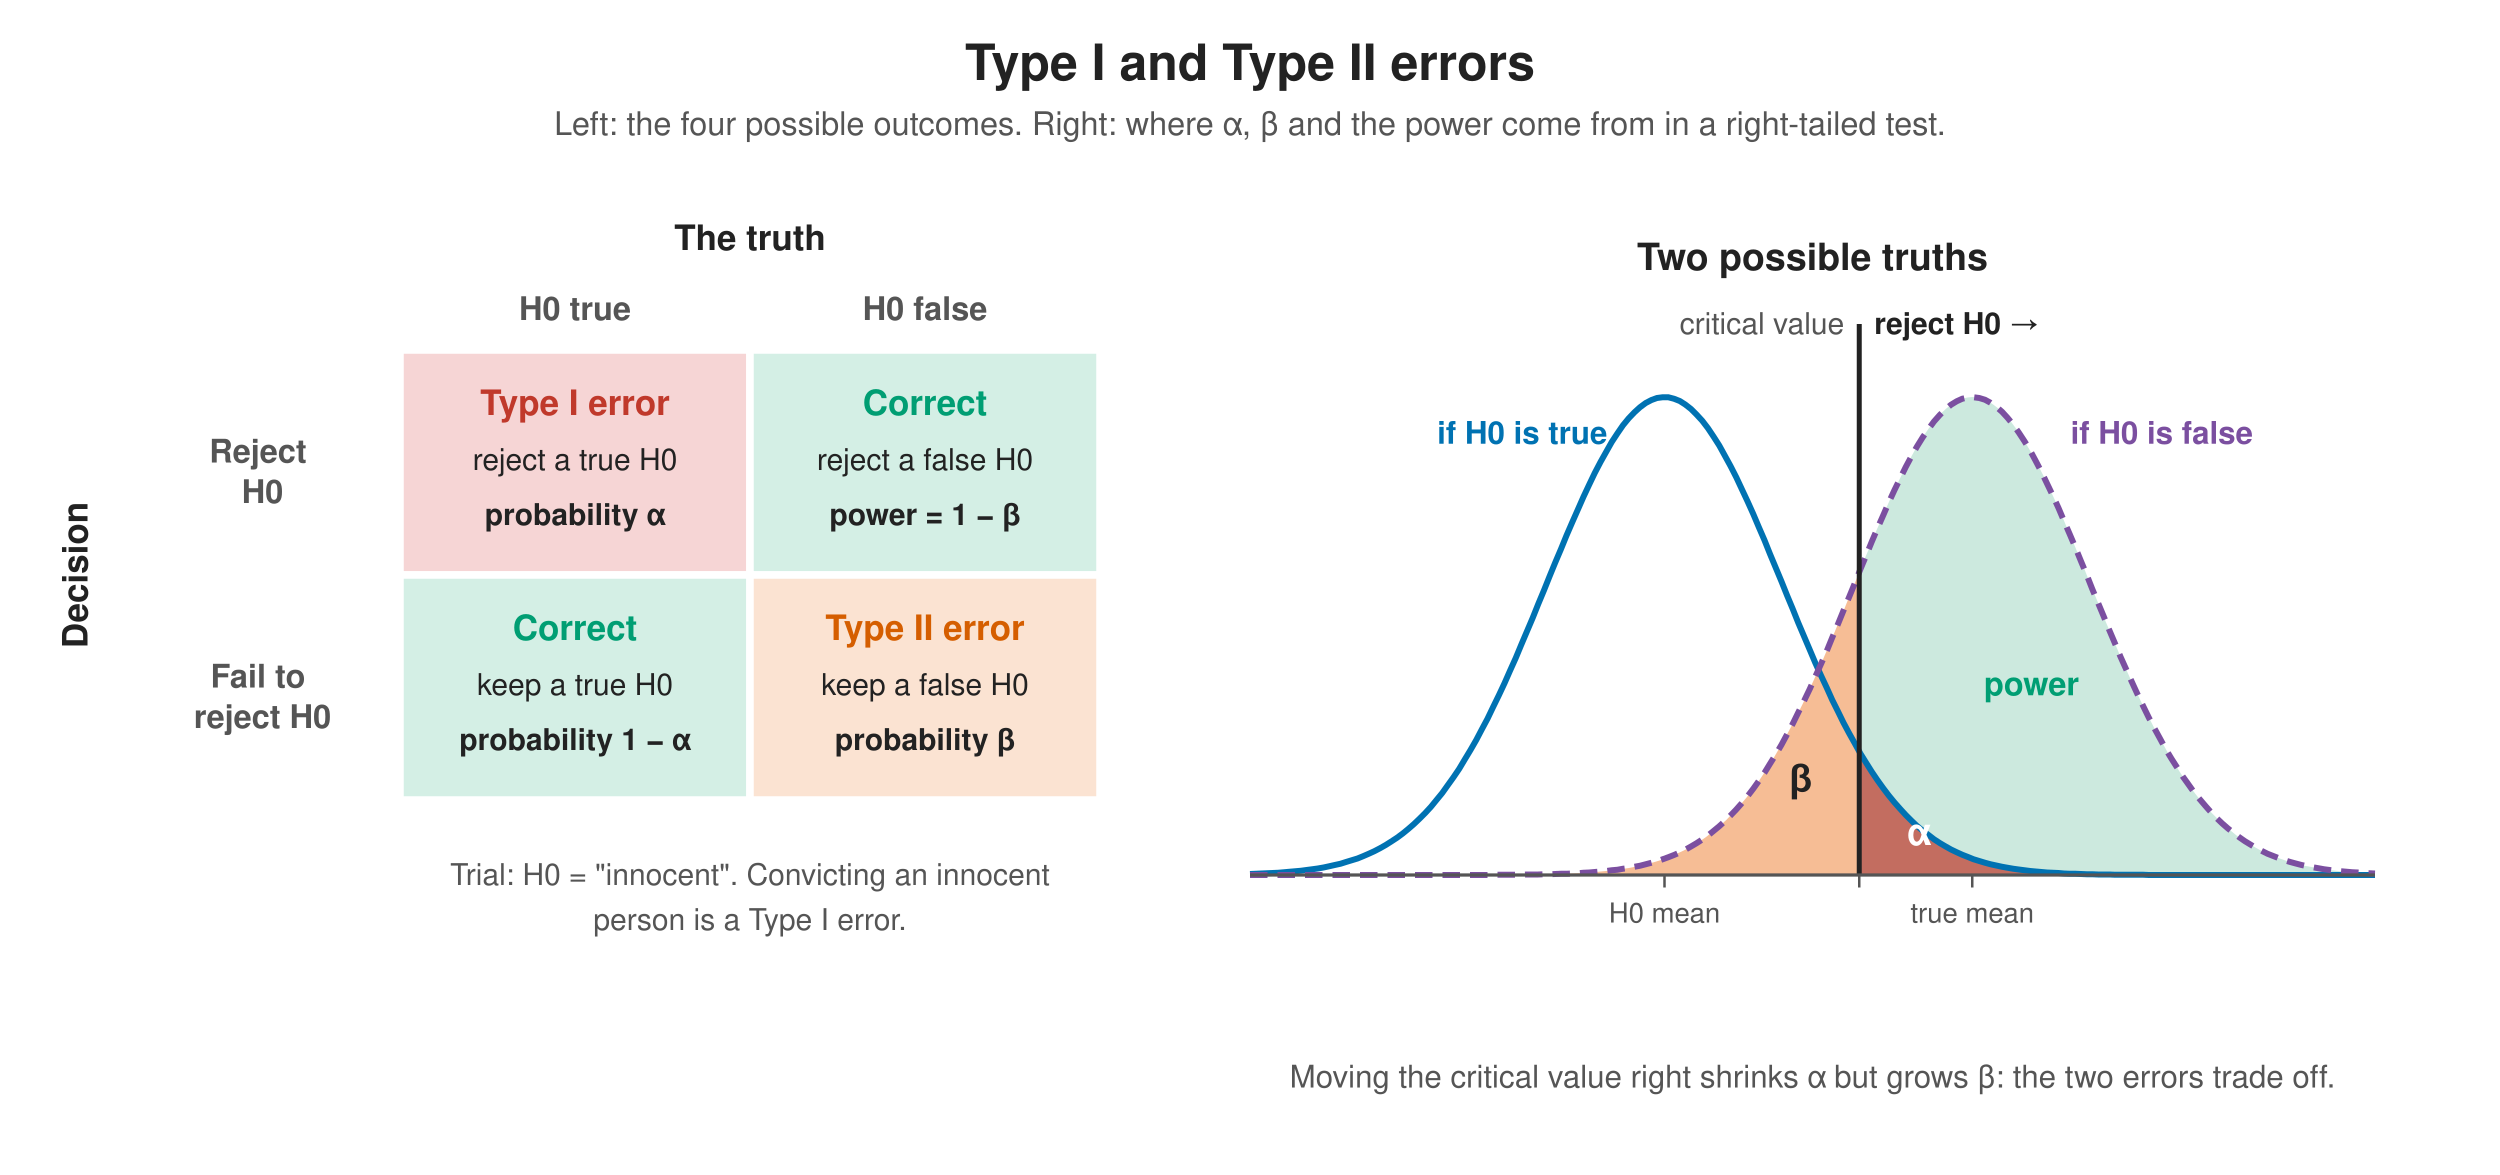
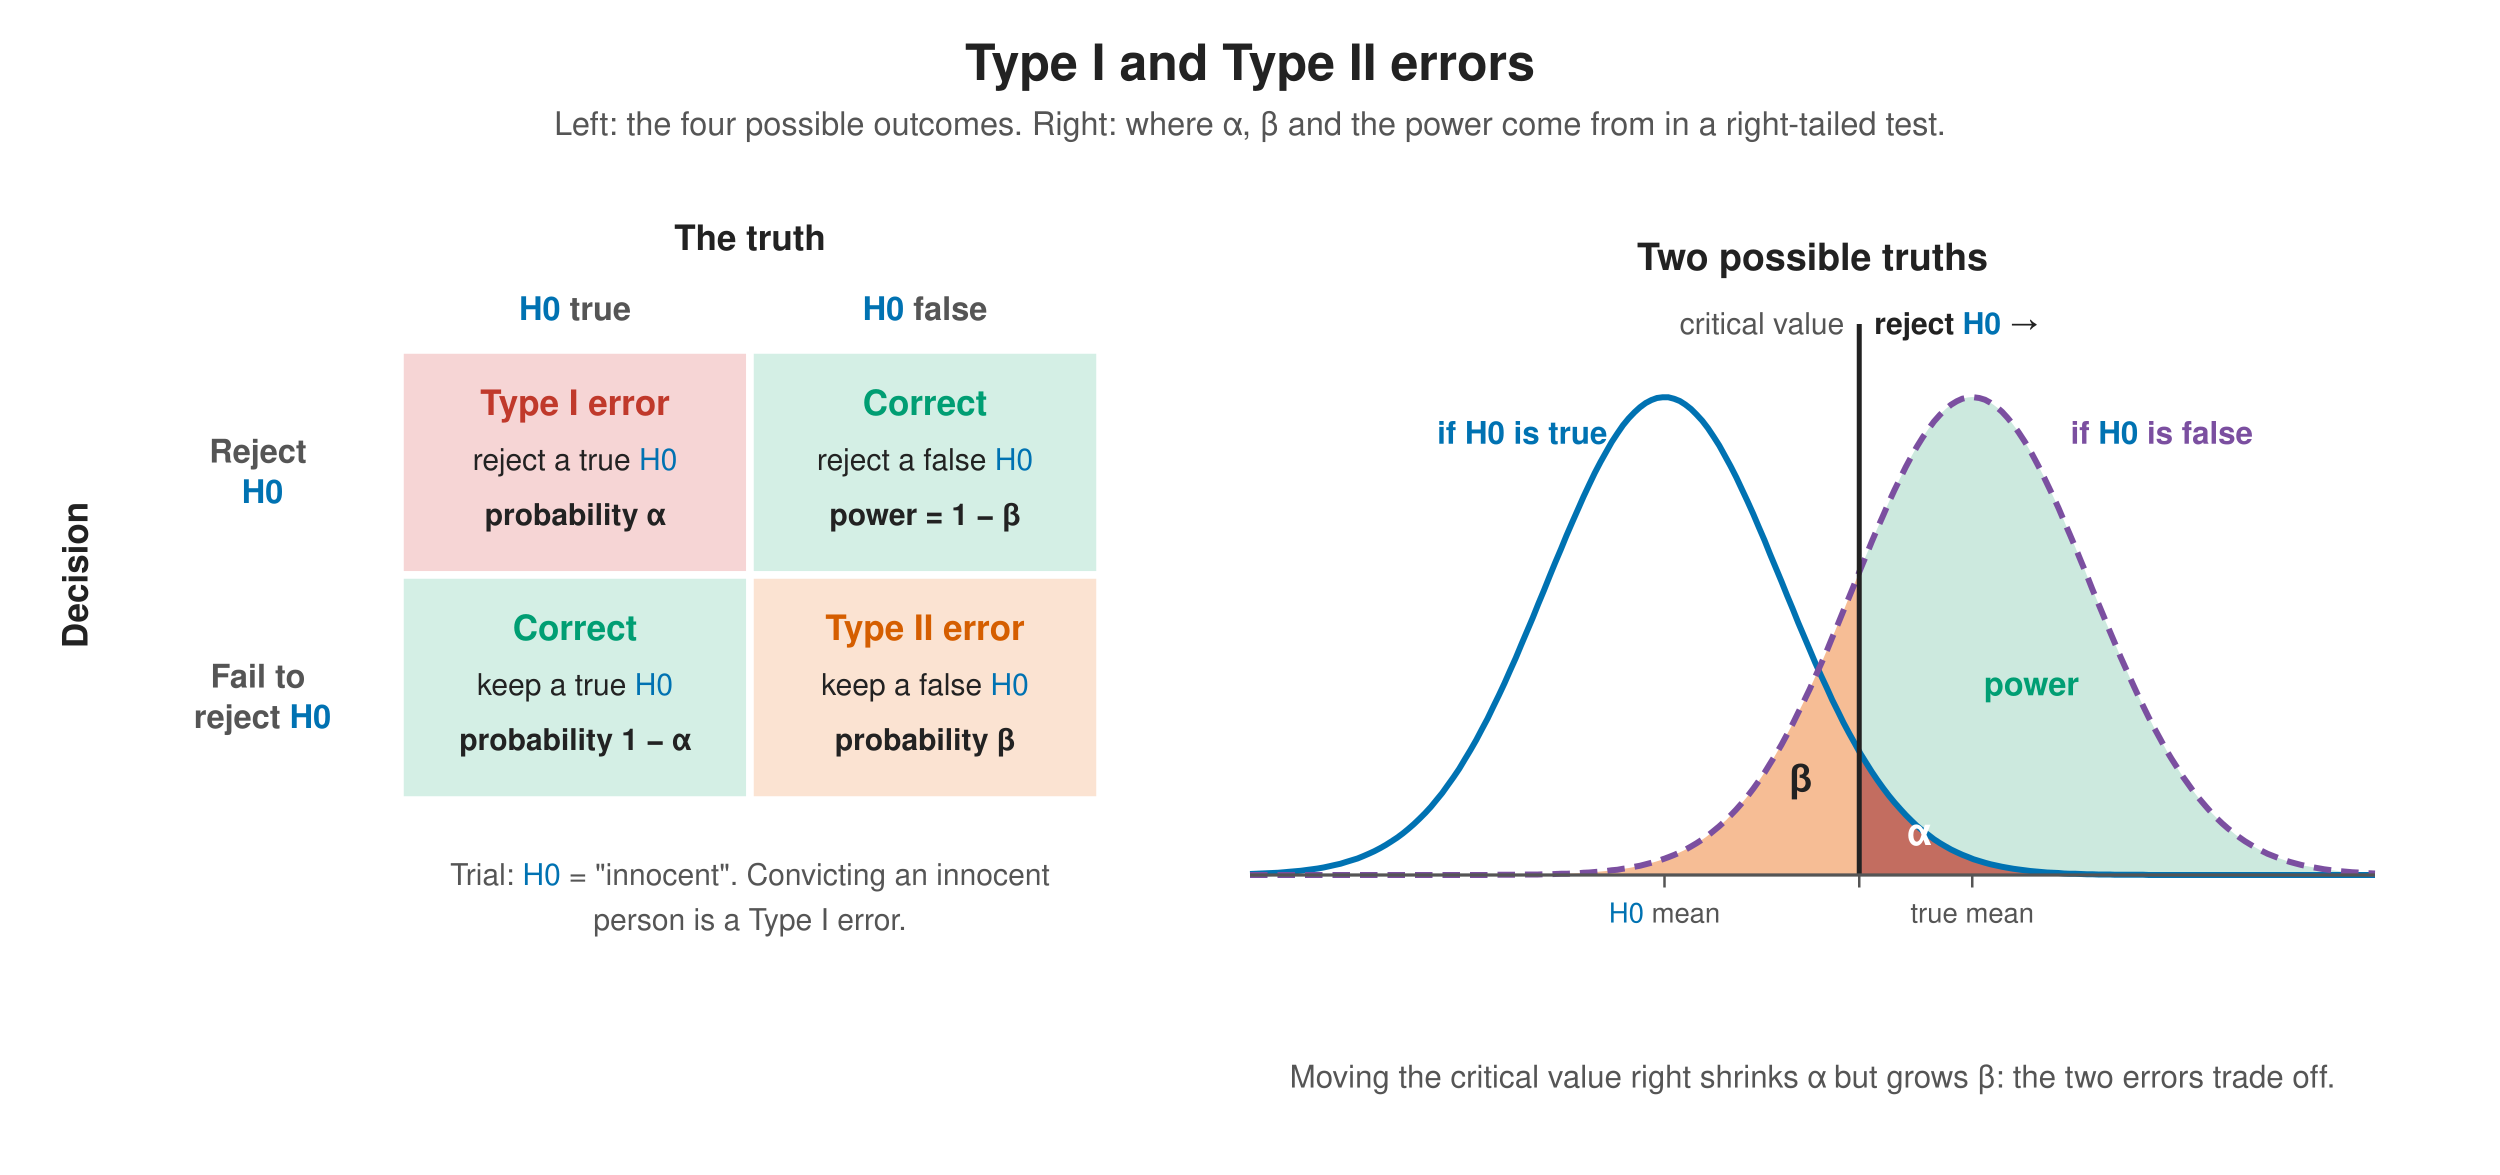
<svg xmlns="http://www.w3.org/2000/svg" width="1000" height="470" viewBox="0 0 1000 470" font-family="Helvetica, Arial, sans-serif">
  <rect width="100%" height="100%" fill="#ffffff" />
  <text x="500.0" y="32.0" font-size="20" fill="#222222" text-anchor="middle" font-weight="bold">Type I and Type II errors</text>
  <text x="500.0" y="54.0" font-size="13" fill="#555555" text-anchor="middle">Left: the four possible outcomes. Right: where α, β and the power come from in a right-tailed test.</text>
  <text x="300.0" y="100.0" font-size="14" fill="#222222" text-anchor="middle" font-weight="bold">The truth</text>
-   <text x="230.0" y="128.0" font-size="13" fill="#555555" text-anchor="middle" font-weight="bold">H0 true</text>
-   <text x="370.0" y="128.0" font-size="13" fill="#555555" text-anchor="middle" font-weight="bold">H0 false</text>
+   <text x="230.0" y="128.0" font-size="13" fill="#555555" text-anchor="middle" font-weight="bold">
+     <tspan fill="#0072B2">H0</tspan> true</text>
+   <text x="370.0" y="128.0" font-size="13" fill="#555555" text-anchor="middle" font-weight="bold">
+     <tspan fill="#0072B2">H0</tspan> false</text>
  <text x="105.0" y="185.0" font-size="13" fill="#555555" text-anchor="middle" font-weight="bold">
    <tspan x="105.0" dy="0.0">Reject</tspan>
-     <tspan x="105.0" dy="16.2">H0</tspan>
+     <tspan x="105.0" dy="16.2">
+       <tspan fill="#0072B2">H0</tspan>
+     </tspan>
  </text>
  <text x="105.0" y="275.0" font-size="13" fill="#555555" text-anchor="middle" font-weight="bold">
    <tspan x="105.0" dy="0.0">Fail to</tspan>
-     <tspan x="105.0" dy="16.2">reject H0</tspan>
+     <tspan x="105.0" dy="16.2">reject <tspan fill="#0072B2">H0</tspan>
+     </tspan>
  </text>
  <text x="35.0" y="230.0" font-size="14" fill="#222222" text-anchor="middle" font-weight="bold" transform="rotate(-90 35.0 230.0)">Decision</text>
  <rect x="160.0" y="140.0" width="140.0" height="90.0" stroke="#ffffff" stroke-width="3" fill="#F6D5D5" />
  <text x="230.0" y="166.0" font-size="14" fill="#C0392B" text-anchor="middle" font-weight="bold">Type I error</text>
-   <text x="230.0" y="188.0" font-size="12" fill="#222222" text-anchor="middle">reject a true H0</text>
+   <text x="230.0" y="188.0" font-size="12" fill="#222222" text-anchor="middle">reject a true <tspan fill="#0072B2">H0</tspan>
+   </text>
  <text x="230.0" y="210.0" font-size="12" fill="#222222" text-anchor="middle" font-weight="bold">probability α</text>
  <rect x="300.0" y="140.0" width="140.0" height="90.0" stroke="#ffffff" stroke-width="3" fill="#D4EFE5" />
  <text x="370.0" y="166.0" font-size="14" fill="#009E73" text-anchor="middle" font-weight="bold">Correct</text>
-   <text x="370.0" y="188.0" font-size="12" fill="#222222" text-anchor="middle">reject a false H0</text>
+   <text x="370.0" y="188.0" font-size="12" fill="#222222" text-anchor="middle">reject a false <tspan fill="#0072B2">H0</tspan>
+   </text>
  <text x="370.0" y="210.0" font-size="12" fill="#222222" text-anchor="middle" font-weight="bold">power = 1 − β</text>
  <rect x="160.0" y="230.0" width="140.0" height="90.0" stroke="#ffffff" stroke-width="3" fill="#D4EFE5" />
  <text x="230.0" y="256.0" font-size="14" fill="#009E73" text-anchor="middle" font-weight="bold">Correct</text>
-   <text x="230.0" y="278.0" font-size="12" fill="#222222" text-anchor="middle">keep a true H0</text>
+   <text x="230.0" y="278.0" font-size="12" fill="#222222" text-anchor="middle">keep a true <tspan fill="#0072B2">H0</tspan>
+   </text>
  <text x="230.0" y="300.0" font-size="12" fill="#222222" text-anchor="middle" font-weight="bold">probability 1 − α</text>
  <rect x="300.0" y="230.0" width="140.0" height="90.0" stroke="#ffffff" stroke-width="3" fill="#FBE3D2" />
  <text x="370.0" y="256.0" font-size="14" fill="#D55E00" text-anchor="middle" font-weight="bold">Type II error</text>
-   <text x="370.0" y="278.0" font-size="12" fill="#222222" text-anchor="middle">keep a false H0</text>
+   <text x="370.0" y="278.0" font-size="12" fill="#222222" text-anchor="middle">keep a false <tspan fill="#0072B2">H0</tspan>
+   </text>
  <text x="370.0" y="300.0" font-size="12" fill="#222222" text-anchor="middle" font-weight="bold">probability β</text>
-   <text x="300.0" y="354.0" font-size="12" fill="#555555" text-anchor="middle">Trial: H0 = "innocent". Convicting an innocent</text>
+   <text x="300.0" y="354.0" font-size="12" fill="#555555" text-anchor="middle">Trial: <tspan fill="#0072B2">H0</tspan> = "innocent". Convicting an innocent</text>
  <text x="300.0" y="372.0" font-size="12" fill="#555555" text-anchor="middle">person is a Type I error.</text>
  <text x="725.0" y="108.0" font-size="15" fill="#222222" text-anchor="middle" font-weight="bold">Two possible truths</text>
  <polygon points="743.7,350.0 743.7,228.8 745.4,224.6 747.2,220.4 748.9,216.3 750.6,212.1 752.4,208.1 754.1,204.1 755.8,200.3 757.6,196.5 759.3,192.8 761.0,189.3 762.8,185.9 764.5,182.7 766.2,179.6 768.0,176.7 769.7,174.0 771.4,171.5 773.2,169.1 774.9,167.0 776.6,165.2 778.4,163.5 780.1,162.1 781.8,161.0 783.6,160.1 785.3,159.4 787.0,159.0 788.8,158.8 790.5,158.9 792.2,159.3 794.0,159.9 795.7,160.8 797.4,161.9 799.2,163.3 800.9,164.8 802.7,166.7 804.4,168.7 806.1,171.0 807.9,173.5 809.6,176.1 811.3,179.0 813.1,182.1 814.8,185.3 816.5,188.6 818.3,192.1 820.0,195.8 821.7,199.5 823.5,203.4 825.2,207.3 826.9,211.4 828.7,215.5 830.4,219.6 832.1,223.8 833.9,228.0 835.6,232.3 837.3,236.5 839.1,240.8 840.8,245.0 842.5,249.2 844.3,253.3 846.0,257.4 847.7,261.5 849.5,265.5 851.2,269.4 852.9,273.2 854.7,277.0 856.4,280.6 858.1,284.2 859.9,287.7 861.6,291.0 863.3,294.3 865.1,297.4 866.8,300.5 868.5,303.4 870.3,306.2 872.0,308.9 873.7,311.5 875.5,313.9 877.2,316.3 878.9,318.5 880.7,320.7 882.4,322.7 884.1,324.6 885.9,326.4 887.6,328.1 889.3,329.8 891.1,331.3 892.8,332.7 894.5,334.1 896.3,335.3 898.0,336.5 899.7,337.6 901.5,338.6 903.2,339.6 904.9,340.5 906.7,341.3 908.4,342.0 910.1,342.8 911.9,343.4 913.6,344.0 915.3,344.6 917.1,345.1 918.8,345.5 920.5,346.0 922.3,346.4 924.0,346.7 925.7,347.0 927.5,347.3 929.2,347.6 930.9,347.9 932.7,348.1 934.4,348.3 936.1,348.5 937.9,348.6 939.6,348.8 941.3,348.9 943.1,349.0 944.8,349.1 946.5,349.2 948.3,349.3 950.0,349.4 950.0,350.0" stroke="none" fill="#BFE3D6" fill-opacity="0.8" />
  <polygon points="500.0,350.0 500.0,350.0 502.0,350.0 504.1,350.0 506.1,350.0 508.2,350.0 510.2,350.0 512.3,350.0 514.3,350.0 516.4,350.0 518.4,350.0 520.5,350.0 522.5,350.0 524.6,350.0 526.6,350.0 528.7,350.0 530.7,350.0 532.8,350.0 534.8,350.0 536.9,350.0 538.9,350.0 541.0,350.0 543.0,350.0 545.1,350.0 547.1,350.0 549.2,350.0 551.2,350.0 553.2,350.0 555.3,350.0 557.3,350.0 559.4,350.0 561.4,350.0 563.5,350.0 565.5,350.0 567.6,350.0 569.6,350.0 571.7,350.0 573.7,350.0 575.8,350.0 577.8,350.0 579.9,350.0 581.9,350.0 584.0,350.0 586.0,350.0 588.1,350.0 590.1,350.0 592.2,350.0 594.2,350.0 596.3,350.0 598.3,349.9 600.4,349.9 602.4,349.9 604.4,349.9 606.5,349.9 608.5,349.9 610.6,349.8 612.6,349.8 614.7,349.8 616.7,349.7 618.8,349.7 620.8,349.6 622.9,349.6 624.9,349.5 627.0,349.4 629.0,349.4 631.1,349.3 633.1,349.1 635.2,349.0 637.2,348.9 639.3,348.7 641.3,348.5 643.4,348.3 645.4,348.1 647.5,347.8 649.5,347.5 651.6,347.2 653.6,346.8 655.6,346.4 657.7,345.9 659.7,345.4 661.8,344.8 663.8,344.2 665.9,343.5 667.9,342.7 670.0,341.8 672.0,340.9 674.1,339.9 676.1,338.8 678.2,337.6 680.2,336.3 682.3,334.9 684.3,333.3 686.4,331.7 688.4,329.9 690.5,328.0 692.5,325.9 694.6,323.7 696.6,321.4 698.7,318.9 700.7,316.3 702.8,313.5 704.8,310.5 706.8,307.4 708.9,304.2 710.9,300.7 713.0,297.2 715.0,293.4 717.1,289.5 719.1,285.5 721.2,281.3 723.2,277.0 725.3,272.5 727.3,268.0 729.4,263.3 731.4,258.6 733.5,253.7 735.5,248.8 737.6,243.9 739.6,238.9 741.7,233.9 743.7,228.8 743.7,350.0" stroke="none" fill="#F4B183" fill-opacity="0.85" />
  <polygon points="743.7,350.0 743.7,300.6 745.4,303.5 747.2,306.3 748.9,309.0 750.6,311.6 752.4,314.0 754.1,316.4 755.8,318.6 757.6,320.8 759.3,322.8 761.0,324.7 762.8,326.5 764.5,328.2 766.2,329.8 768.0,331.3 769.7,332.8 771.4,334.1 773.2,335.4 774.9,336.5 776.6,337.6 778.4,338.7 780.1,339.6 781.8,340.5 783.6,341.3 785.3,342.1 787.0,342.8 788.8,343.4 790.5,344.0 792.2,344.6 794.0,345.1 795.7,345.6 797.4,346.0 799.2,346.4 800.9,346.7 802.7,347.1 804.4,347.4 806.1,347.6 807.9,347.9 809.6,348.1 811.3,348.3 813.1,348.5 814.8,348.6 816.5,348.8 818.3,348.9 820.0,349.0 821.7,349.2 823.5,349.2 825.2,349.3 826.9,349.4 828.7,349.5 830.4,349.5 832.1,349.6 833.9,349.6 835.6,349.7 837.3,349.7 839.1,349.8 840.8,349.8 842.5,349.8 844.3,349.8 846.0,349.9 847.7,349.9 849.5,349.9 851.2,349.9 852.9,349.9 854.7,349.9 856.4,349.9 858.1,349.9 859.9,350.0 861.6,350.0 863.3,350.0 865.1,350.0 866.8,350.0 868.5,350.0 870.3,350.0 872.0,350.0 873.7,350.0 875.5,350.0 877.2,350.0 878.9,350.0 880.7,350.0 882.4,350.0 884.1,350.0 885.9,350.0 887.6,350.0 889.3,350.0 891.1,350.0 892.8,350.0 894.5,350.0 896.3,350.0 898.0,350.0 899.7,350.0 901.5,350.0 903.2,350.0 904.9,350.0 906.7,350.0 908.4,350.0 910.1,350.0 911.9,350.0 913.6,350.0 915.3,350.0 917.1,350.0 918.8,350.0 920.5,350.0 922.3,350.0 924.0,350.0 925.7,350.0 927.5,350.0 929.2,350.0 930.9,350.0 932.7,350.0 934.4,350.0 936.1,350.0 937.9,350.0 939.6,350.0 941.3,350.0 943.1,350.0 944.8,350.0 946.5,350.0 948.3,350.0 950.0,350.0 950.0,350.0" stroke="none" fill="#C0392B" fill-opacity="0.7" />
  <polyline points="500.0,349.6 502.3,349.5 504.5,349.4 506.8,349.3 509.0,349.2 511.3,349.1 513.6,348.9 515.8,348.7 518.1,348.5 520.4,348.3 522.6,348.0 524.9,347.7 527.1,347.4 529.4,347.0 531.7,346.5 533.9,346.0 536.2,345.5 538.4,344.8 540.7,344.1 543.0,343.4 545.2,342.5 547.5,341.5 549.7,340.5 552.0,339.3 554.3,338.0 556.5,336.6 558.8,335.1 561.1,333.4 563.3,331.6 565.6,329.6 567.8,327.5 570.1,325.2 572.4,322.7 574.6,320.0 576.9,317.2 579.1,314.1 581.4,310.9 583.7,307.5 585.9,303.8 588.2,300.0 590.5,296.0 592.7,291.8 595.0,287.5 597.2,282.9 599.5,278.2 601.8,273.3 604.0,268.3 606.3,263.2 608.5,257.9 610.8,252.5 613.1,247.1 615.3,241.6 617.6,236.1 619.8,230.6 622.1,225.0 624.4,219.6 626.6,214.2 628.9,208.9 631.2,203.7 633.4,198.7 635.7,193.8 637.9,189.2 640.2,184.8 642.5,180.7 644.7,176.8 647.0,173.3 649.2,170.1 651.5,167.3 653.8,164.9 656.0,162.9 658.3,161.2 660.6,160.0 662.8,159.2 665.1,158.9 667.3,158.9 669.6,159.5 671.9,160.4 674.1,161.8 676.4,163.6 678.6,165.8 680.9,168.3 683.2,171.3 685.4,174.6 687.7,178.2 689.9,182.2 692.2,186.4 694.5,190.9 696.7,195.6 699.0,200.5 701.3,205.6 703.5,210.8 705.8,216.1 708.0,221.6 710.3,227.1 712.6,232.6 714.8,238.1 717.1,243.6 719.3,249.1 721.6,254.5 723.9,259.9 726.1,265.1 728.4,270.2 730.7,275.1 732.9,280.0 735.2,284.6 737.4,289.1 739.7,293.4 742.0,297.5 744.2,301.5 746.5,305.2 748.7,308.7 751.0,312.1 753.3,315.3 755.5,318.2 757.8,321.0 760.1,323.6 762.3,326.0 764.6,328.3 766.8,330.4 769.1,332.3 771.4,334.0 773.6,335.7 775.9,337.2 778.1,338.5 780.4,339.8 782.7,340.9 784.9,341.9 787.2,342.8 789.4,343.7 791.7,344.4 794.0,345.1 796.2,345.7 798.5,346.2 800.8,346.7 803.0,347.1 805.3,347.5 807.5,347.8 809.8,348.1 812.1,348.4 814.3,348.6 816.6,348.8 818.8,349.0 821.1,349.1 823.4,349.2 825.6,349.4 827.9,349.5 830.2,349.5 832.4,349.6 834.7,349.7 836.9,349.7 839.2,349.8 841.5,349.8 843.7,349.8 846.0,349.9 848.2,349.9 850.5,349.9 852.8,349.9 855.0,349.9 857.3,349.9 859.5,350.0 861.8,350.0 864.1,350.0 866.3,350.0 868.6,350.0 870.9,350.0 873.1,350.0 875.4,350.0 877.6,350.0 879.9,350.0 882.2,350.0 884.4,350.0 886.7,350.0 888.9,350.0 891.2,350.0 893.5,350.0 895.7,350.0 898.0,350.0 900.3,350.0 902.5,350.0 904.8,350.0 907.0,350.0 909.3,350.0 911.6,350.0 913.8,350.0 916.1,350.0 918.3,350.0 920.6,350.0 922.9,350.0 925.1,350.0 927.4,350.0 929.6,350.0 931.9,350.0 934.2,350.0 936.4,350.0 938.7,350.0 941.0,350.0 943.2,350.0 945.5,350.0 947.7,350.0 950.0,350.0" stroke="#0072B2" stroke-width="2.4" fill="none" />
  <polyline points="500.0,350.0 502.3,350.0 504.5,350.0 506.8,350.0 509.0,350.0 511.3,350.0 513.6,350.0 515.8,350.0 518.1,350.0 520.4,350.0 522.6,350.0 524.9,350.0 527.1,350.0 529.4,350.0 531.7,350.0 533.9,350.0 536.2,350.0 538.4,350.0 540.7,350.0 543.0,350.0 545.2,350.0 547.5,350.0 549.7,350.0 552.0,350.0 554.3,350.0 556.5,350.0 558.8,350.0 561.1,350.0 563.3,350.0 565.6,350.0 567.8,350.0 570.1,350.0 572.4,350.0 574.6,350.0 576.9,350.0 579.1,350.0 581.4,350.0 583.7,350.0 585.9,350.0 588.2,350.0 590.5,350.0 592.7,350.0 595.0,350.0 597.2,349.9 599.5,349.9 601.8,349.9 604.0,349.9 606.3,349.9 608.5,349.9 610.8,349.8 613.1,349.8 615.3,349.8 617.6,349.7 619.8,349.7 622.1,349.6 624.4,349.5 626.6,349.5 628.9,349.4 631.2,349.3 633.4,349.1 635.7,349.0 637.9,348.8 640.2,348.6 642.5,348.4 644.7,348.1 647.0,347.9 649.2,347.5 651.5,347.2 653.8,346.7 656.0,346.3 658.3,345.7 660.6,345.1 662.8,344.5 665.1,343.7 667.3,342.9 669.6,342.0 671.9,341.0 674.1,339.9 676.4,338.6 678.6,337.3 680.9,335.8 683.2,334.2 685.4,332.4 687.7,330.5 689.9,328.5 692.2,326.2 694.5,323.8 696.7,321.3 699.0,318.5 701.3,315.5 703.5,312.4 705.8,309.1 708.0,305.5 710.3,301.8 712.6,297.9 714.8,293.8 717.1,289.5 719.3,285.0 721.6,280.4 723.9,275.6 726.1,270.7 728.4,265.6 730.7,260.4 732.9,255.0 735.2,249.6 737.4,244.2 739.7,238.7 742.0,233.1 744.2,227.6 746.5,222.1 748.7,216.7 751.0,211.3 753.3,206.1 755.5,201.0 757.8,196.0 760.1,191.3 762.3,186.8 764.6,182.5 766.8,178.6 769.1,174.9 771.4,171.6 773.6,168.6 775.9,166.0 778.1,163.8 780.4,161.9 782.7,160.5 784.9,159.5 787.2,159.0 789.4,158.9 791.7,159.2 794.0,159.9 796.2,161.1 798.5,162.7 800.8,164.7 803.0,167.1 805.3,169.9 807.5,173.0 809.8,176.5 812.1,180.3 814.3,184.4 816.6,188.8 818.8,193.4 821.1,198.2 823.4,203.2 825.6,208.4 827.9,213.7 830.2,219.1 832.4,224.5 834.7,230.0 836.9,235.6 839.2,241.1 841.5,246.6 843.7,252.0 846.0,257.4 848.2,262.7 850.5,267.8 852.8,272.9 855.0,277.7 857.3,282.5 859.5,287.0 861.8,291.4 864.1,295.6 866.3,299.7 868.6,303.5 870.9,307.1 873.1,310.6 875.4,313.8 877.6,316.9 879.9,319.7 882.2,322.4 884.4,324.9 886.7,327.3 888.9,329.4 891.2,331.4 893.5,333.2 895.7,334.9 898.0,336.5 900.3,337.9 902.5,339.2 904.8,340.4 907.0,341.5 909.3,342.4 911.6,343.3 913.8,344.1 916.1,344.8 918.3,345.4 920.6,346.0 922.9,346.5 925.1,346.9 927.4,347.3 929.6,347.7 931.9,348.0 934.2,348.3 936.4,348.5 938.7,348.7 941.0,348.9 943.2,349.0 945.5,349.2 947.7,349.3 950.0,349.4" stroke="#7B4FA0" stroke-width="2.4" stroke-dasharray="7,4" fill="none" />
  <line x1="743.7" y1="350.0" x2="743.7" y2="129.6" stroke="#222222" stroke-width="2" fill="none" />
-   <text x="608.9" y="177.5" font-size="12.5" fill="#0072B2" text-anchor="middle" font-weight="bold">if H0 is true</text>
-   <text x="864.7" y="177.5" font-size="12.5" fill="#7B4FA0" text-anchor="middle" font-weight="bold">if H0 is false</text>
+   <text x="608.9" y="177.5" font-size="12.5" fill="#0072B2" text-anchor="middle" font-weight="bold">if <tspan fill="#0072B2">H0</tspan> is true</text>
+   <text x="864.7" y="177.5" font-size="12.5" fill="#7B4FA0" text-anchor="middle" font-weight="bold">if <tspan fill="#0072B2">H0</tspan> is false</text>
  <text x="767.6" y="338.0" font-size="15" fill="#ffffff" text-anchor="middle" font-weight="bold">α</text>
  <text x="720.3" y="316.5" font-size="15" fill="#222222" text-anchor="middle" font-weight="bold">β</text>
  <text x="812.6" y="278.1" font-size="13" fill="#009E73" text-anchor="middle" font-weight="bold">power</text>
-   <text x="749.7" y="133.6" font-size="12" fill="#222222" text-anchor="start" font-weight="bold">reject H0 →</text>
+   <text x="749.7" y="133.6" font-size="12" fill="#222222" text-anchor="start" font-weight="bold">reject <tspan fill="#0072B2">H0</tspan> →</text>
  <text x="737.7" y="133.6" font-size="12" fill="#555555" text-anchor="end">critical value</text>
  <line x1="500.0" y1="350.0" x2="950.0" y2="350.0" stroke="#555555" stroke-width="1.3" fill="none" />
  <line x1="665.8" y1="350.0" x2="665.8" y2="355.0" stroke="#555555" stroke-width="1" fill="none" />
-   <text x="665.8" y="369.0" font-size="11" fill="#555555" text-anchor="middle">H0 mean</text>
+   <text x="665.8" y="369.0" font-size="11" fill="#555555" text-anchor="middle">
+     <tspan fill="#0072B2">H0</tspan> mean</text>
  <line x1="743.7" y1="350.0" x2="743.7" y2="355.0" stroke="#555555" stroke-width="1" fill="none" />
  <text x="743.7" y="369.0" font-size="11" fill="#555555" text-anchor="middle" />
  <line x1="788.9" y1="350.0" x2="788.9" y2="355.0" stroke="#555555" stroke-width="1" fill="none" />
  <text x="788.9" y="369.0" font-size="11" fill="#555555" text-anchor="middle">true mean</text>
  <text x="725.0" y="435.0" font-size="12.5" fill="#555555" text-anchor="middle">Moving the critical value right shrinks α but grows β: the two errors trade off.</text>
</svg>
